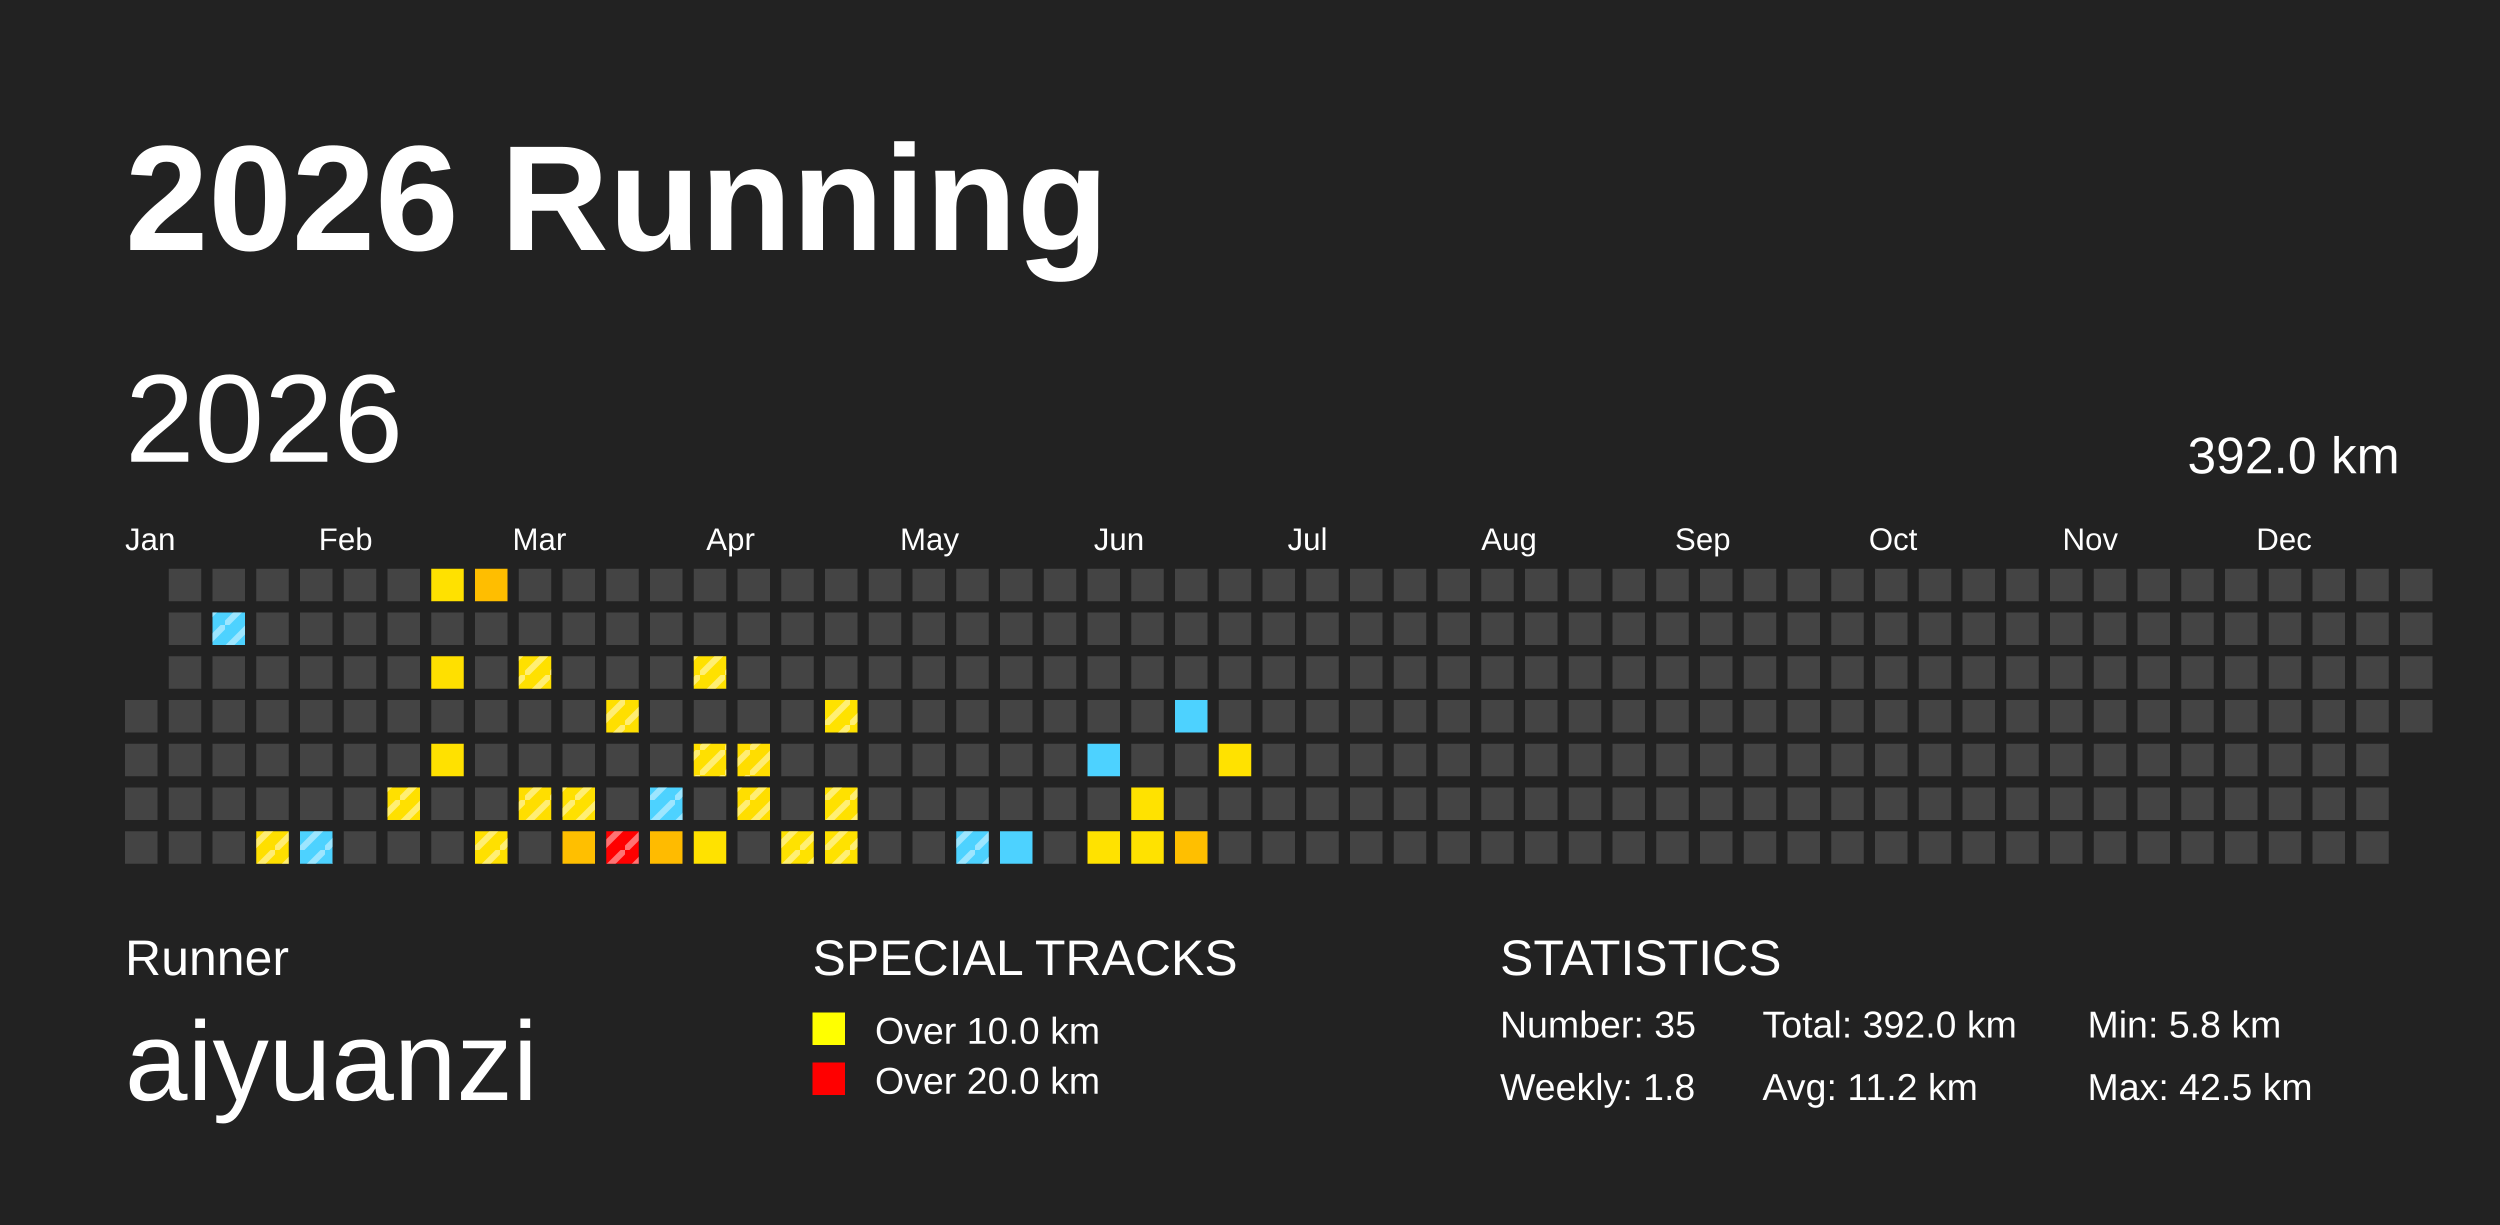
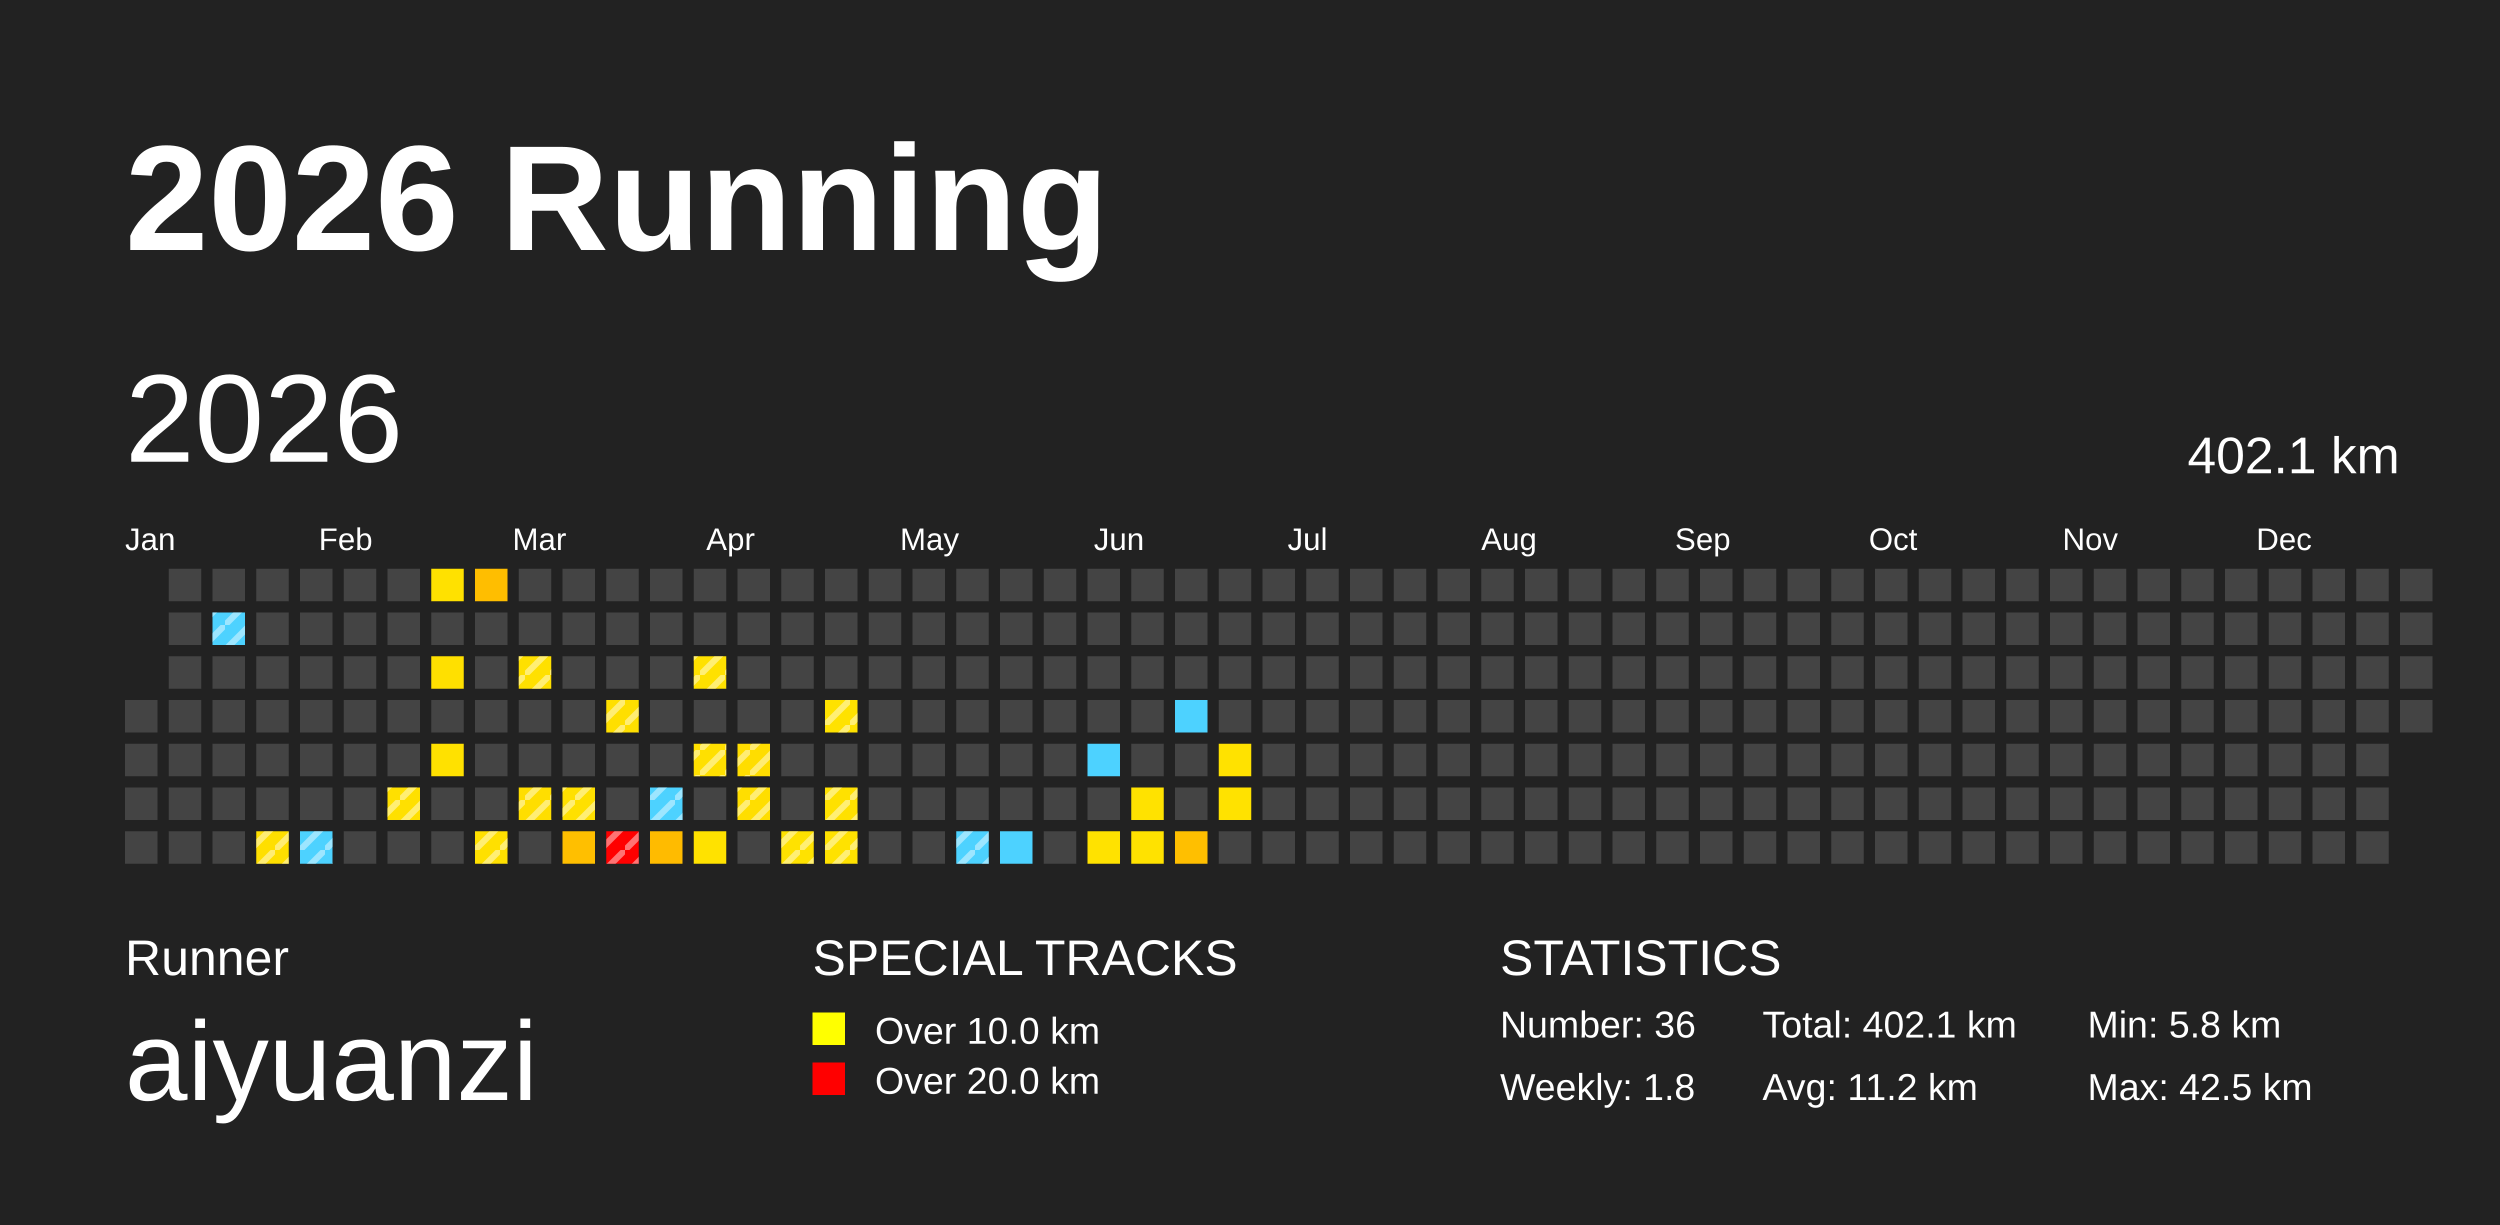
<svg xmlns="http://www.w3.org/2000/svg" baseProfile="full" height="98mm" version="1.1" viewBox="0,0,200,98" width="200mm">
  <defs>
    <pattern height="2" id="indoor-stripe" patternUnits="userSpaceOnUse" width="2">
      <line stroke="white" stroke-opacity="0.45" stroke-width="0.5" x1="0" x2="2" y1="2" y2="0" />
    </pattern>
  </defs>
  <rect fill="#222222" height="98" width="200" x="0" y="0" />
  <text fill="#FFFFFF" style="font-size:12px; font-family:Arial; font-weight:bold;" x="10" y="20">2026 Running</text>
  <text fill="#FFFFFF" style="font-size:4px; font-family:Arial" x="10" y="78">Runner</text>
  <text fill="#FFFFFF" style="font-size:9px; font-family:Arial" x="10" y="88">aiyuanzi</text>
  <text fill="#FFFFFF" style="font-size:4px; font-family:Arial" x="65" y="78">SPECIAL TRACKS</text>
  <rect fill="yellow" height="2.6" width="2.6" x="65" y="81" />
  <text fill="#FFFFFF" style="font-size:3px; font-family:Arial" x="70" y="83.5">Over 10.0 km</text>
  <rect fill="red" height="2.6" width="2.6" x="65" y="85" />
  <text fill="#FFFFFF" style="font-size:3px; font-family:Arial" x="70" y="87.5">Over 20.0 km</text>
  <text fill="#FFFFFF" style="font-size:4px; font-family:Arial" x="120" y="78">STATISTICS</text>
-   <text fill="#FFFFFF" style="font-size:3px; font-family:Arial" x="120" y="83">Number: 35</text>
+   <text fill="#FFFFFF" style="font-size:3px; font-family:Arial" x="120" y="83">Number: 36</text>
  <text fill="#FFFFFF" style="font-size:3px; font-family:Arial" x="120" y="88">Weekly: 1.8</text>
-   <text fill="#FFFFFF" style="font-size:3px; font-family:Arial" x="141" y="83">Total: 392.0 km</text>
+   <text fill="#FFFFFF" style="font-size:3px; font-family:Arial" x="141" y="83">Total: 402.1 km</text>
  <text fill="#FFFFFF" style="font-size:3px; font-family:Arial" x="141" y="88">Avg: 11.2 km</text>
  <text fill="#FFFFFF" style="font-size:3px; font-family:Arial" x="167" y="83">Min: 5.8 km</text>
  <text fill="#FFFFFF" style="font-size:3px; font-family:Arial" x="167" y="88">Max: 42.5 km</text>
  <text dominant-baseline="hanging" fill="#FFFFFF" style="font-size:10.0px; font-family:Arial;" x="10" y="30">2026</text>
-   <text dominant-baseline="hanging" fill="#FFFFFF" style="font-size:4.125px; font-family:Arial;" x="175" y="35">392.0 km</text>
+   <text dominant-baseline="hanging" fill="#FFFFFF" style="font-size:4.125px; font-family:Arial;" x="175" y="35">402.1 km</text>
  <text fill="#FFFFFF" style="font-size:2.5px; font-family:Arial" x="10.0" y="44">Jan</text>
  <text fill="#FFFFFF" style="font-size:2.5px; font-family:Arial" x="25.5" y="44">Feb</text>
  <text fill="#FFFFFF" style="font-size:2.5px; font-family:Arial" x="41.0" y="44">Mar</text>
  <text fill="#FFFFFF" style="font-size:2.5px; font-family:Arial" x="56.5" y="44">Apr</text>
  <text fill="#FFFFFF" style="font-size:2.5px; font-family:Arial" x="72.0" y="44">May</text>
  <text fill="#FFFFFF" style="font-size:2.5px; font-family:Arial" x="87.5" y="44">Jun</text>
  <text fill="#FFFFFF" style="font-size:2.5px; font-family:Arial" x="103.0" y="44">Jul</text>
  <text fill="#FFFFFF" style="font-size:2.5px; font-family:Arial" x="118.5" y="44">Aug</text>
  <text fill="#FFFFFF" style="font-size:2.5px; font-family:Arial" x="134.0" y="44">Sep</text>
  <text fill="#FFFFFF" style="font-size:2.5px; font-family:Arial" x="149.5" y="44">Oct</text>
  <text fill="#FFFFFF" style="font-size:2.5px; font-family:Arial" x="165.0" y="44">Nov</text>
  <text fill="#FFFFFF" style="font-size:2.5px; font-family:Arial" x="180.5" y="44">Dec</text>
  <rect fill="#444444" height="2.6" width="2.6" x="10.0" y="56.0" />
  <rect fill="#444444" height="2.6" width="2.6" x="10.0" y="59.5" />
  <rect fill="#444444" height="2.6" width="2.6" x="10.0" y="63.0" />
  <rect fill="#444444" height="2.6" width="2.6" x="10.0" y="66.5" />
  <rect fill="#444444" height="2.6" width="2.6" x="13.5" y="45.5" />
  <rect fill="#444444" height="2.6" width="2.6" x="13.5" y="49.0" />
  <rect fill="#444444" height="2.6" width="2.6" x="13.5" y="52.5" />
  <rect fill="#444444" height="2.6" width="2.6" x="13.5" y="56.0" />
  <rect fill="#444444" height="2.6" width="2.6" x="13.5" y="59.5" />
  <rect fill="#444444" height="2.6" width="2.6" x="13.5" y="63.0" />
  <rect fill="#444444" height="2.6" width="2.6" x="13.5" y="66.5" />
  <rect fill="#444444" height="2.6" width="2.6" x="17.0" y="45.5" />
  <rect fill="#4dd2ff" height="2.6" width="2.6" x="17.0" y="49.0" />
  <rect fill="url(#indoor-stripe)" height="2.6" width="2.6" x="17.0" y="49.0" />
  <rect fill="#444444" height="2.6" width="2.6" x="17.0" y="52.5" />
  <rect fill="#444444" height="2.6" width="2.6" x="17.0" y="56.0" />
  <rect fill="#444444" height="2.6" width="2.6" x="17.0" y="59.5" />
  <rect fill="#444444" height="2.6" width="2.6" x="17.0" y="63.0" />
  <rect fill="#444444" height="2.6" width="2.6" x="17.0" y="66.5" />
  <rect fill="#444444" height="2.6" width="2.6" x="20.5" y="45.5" />
  <rect fill="#444444" height="2.6" width="2.6" x="20.5" y="49.0" />
  <rect fill="#444444" height="2.6" width="2.6" x="20.5" y="52.5" />
  <rect fill="#444444" height="2.6" width="2.6" x="20.5" y="56.0" />
  <rect fill="#444444" height="2.6" width="2.6" x="20.5" y="59.5" />
  <rect fill="#444444" height="2.6" width="2.6" x="20.5" y="63.0" />
  <rect fill="#ffdf00" height="2.6" width="2.6" x="20.5" y="66.5" />
  <rect fill="url(#indoor-stripe)" height="2.6" width="2.6" x="20.5" y="66.5" />
  <rect fill="#444444" height="2.6" width="2.6" x="24.0" y="45.5" />
  <rect fill="#444444" height="2.6" width="2.6" x="24.0" y="49.0" />
  <rect fill="#444444" height="2.6" width="2.6" x="24.0" y="52.5" />
  <rect fill="#444444" height="2.6" width="2.6" x="24.0" y="56.0" />
  <rect fill="#444444" height="2.6" width="2.6" x="24.0" y="59.5" />
  <rect fill="#444444" height="2.6" width="2.6" x="24.0" y="63.0" />
  <rect fill="#4dd2ff" height="2.6" width="2.6" x="24.0" y="66.5" />
  <rect fill="url(#indoor-stripe)" height="2.6" width="2.6" x="24.0" y="66.5" />
  <rect fill="#444444" height="2.6" width="2.6" x="27.5" y="45.5" />
  <rect fill="#444444" height="2.6" width="2.6" x="27.5" y="49.0" />
  <rect fill="#444444" height="2.6" width="2.6" x="27.5" y="52.5" />
  <rect fill="#444444" height="2.6" width="2.6" x="27.5" y="56.0" />
  <rect fill="#444444" height="2.6" width="2.6" x="27.5" y="59.5" />
  <rect fill="#444444" height="2.6" width="2.6" x="27.5" y="63.0" />
  <rect fill="#444444" height="2.6" width="2.6" x="27.5" y="66.5" />
  <rect fill="#444444" height="2.6" width="2.6" x="31.0" y="45.5" />
  <rect fill="#444444" height="2.6" width="2.6" x="31.0" y="49.0" />
  <rect fill="#444444" height="2.6" width="2.6" x="31.0" y="52.5" />
  <rect fill="#444444" height="2.6" width="2.6" x="31.0" y="56.0" />
  <rect fill="#444444" height="2.6" width="2.6" x="31.0" y="59.5" />
  <rect fill="#ffe000" height="2.6" width="2.6" x="31.0" y="63.0" />
  <rect fill="url(#indoor-stripe)" height="2.6" width="2.6" x="31.0" y="63.0" />
  <rect fill="#444444" height="2.6" width="2.6" x="31.0" y="66.5" />
  <rect fill="#ffe100" height="2.6" width="2.6" x="34.5" y="45.5" />
  <rect fill="#444444" height="2.6" width="2.6" x="34.5" y="49.0" />
  <rect fill="#ffe000" height="2.6" width="2.6" x="34.5" y="52.5" />
  <rect fill="#444444" height="2.6" width="2.6" x="34.5" y="56.0" />
  <rect fill="#ffe100" height="2.6" width="2.6" x="34.5" y="59.5" />
  <rect fill="#444444" height="2.6" width="2.6" x="34.5" y="63.0" />
  <rect fill="#444444" height="2.6" width="2.6" x="34.5" y="66.5" />
  <rect fill="#ffbe00" height="2.6" width="2.6" x="38.0" y="45.5" />
  <rect fill="#444444" height="2.6" width="2.6" x="38.0" y="49.0" />
  <rect fill="#444444" height="2.6" width="2.6" x="38.0" y="52.5" />
  <rect fill="#444444" height="2.6" width="2.6" x="38.0" y="56.0" />
  <rect fill="#444444" height="2.6" width="2.6" x="38.0" y="59.5" />
  <rect fill="#444444" height="2.6" width="2.6" x="38.0" y="63.0" />
  <rect fill="#ffe000" height="2.6" width="2.6" x="38.0" y="66.5" />
  <rect fill="url(#indoor-stripe)" height="2.6" width="2.6" x="38.0" y="66.5" />
  <rect fill="#444444" height="2.6" width="2.6" x="41.5" y="45.5" />
  <rect fill="#444444" height="2.6" width="2.6" x="41.5" y="49.0" />
  <rect fill="#ffe000" height="2.6" width="2.6" x="41.5" y="52.5" />
  <rect fill="url(#indoor-stripe)" height="2.6" width="2.6" x="41.5" y="52.5" />
  <rect fill="#444444" height="2.6" width="2.6" x="41.5" y="56.0" />
  <rect fill="#444444" height="2.6" width="2.6" x="41.5" y="59.5" />
  <rect fill="#ffde00" height="2.6" width="2.6" x="41.5" y="63.0" />
  <rect fill="url(#indoor-stripe)" height="2.6" width="2.6" x="41.5" y="63.0" />
  <rect fill="#444444" height="2.6" width="2.6" x="41.5" y="66.5" />
  <rect fill="#444444" height="2.6" width="2.6" x="45.0" y="45.5" />
  <rect fill="#444444" height="2.6" width="2.6" x="45.0" y="49.0" />
  <rect fill="#444444" height="2.6" width="2.6" x="45.0" y="52.5" />
  <rect fill="#444444" height="2.6" width="2.6" x="45.0" y="56.0" />
  <rect fill="#444444" height="2.6" width="2.6" x="45.0" y="59.5" />
  <rect fill="#ffe000" height="2.6" width="2.6" x="45.0" y="63.0" />
  <rect fill="url(#indoor-stripe)" height="2.6" width="2.6" x="45.0" y="63.0" />
  <rect fill="#ffbf00" height="2.6" width="2.6" x="45.0" y="66.5" />
  <rect fill="#444444" height="2.6" width="2.6" x="48.5" y="45.5" />
  <rect fill="#444444" height="2.6" width="2.6" x="48.5" y="49.0" />
  <rect fill="#444444" height="2.6" width="2.6" x="48.5" y="52.5" />
  <rect fill="#ffdf00" height="2.6" width="2.6" x="48.5" y="56.0" />
  <rect fill="url(#indoor-stripe)" height="2.6" width="2.6" x="48.5" y="56.0" />
  <rect fill="#444444" height="2.6" width="2.6" x="48.5" y="59.5" />
  <rect fill="#444444" height="2.6" width="2.6" x="48.5" y="63.0" />
  <rect fill="red" height="2.6" width="2.6" x="48.5" y="66.5" />
  <rect fill="url(#indoor-stripe)" height="2.6" width="2.6" x="48.5" y="66.5" />
  <rect fill="#444444" height="2.6" width="2.6" x="52.0" y="45.5" />
  <rect fill="#444444" height="2.6" width="2.6" x="52.0" y="49.0" />
  <rect fill="#444444" height="2.6" width="2.6" x="52.0" y="52.5" />
  <rect fill="#444444" height="2.6" width="2.6" x="52.0" y="56.0" />
  <rect fill="#444444" height="2.6" width="2.6" x="52.0" y="59.5" />
  <rect fill="#4dd2ff" height="2.6" width="2.6" x="52.0" y="63.0" />
  <rect fill="url(#indoor-stripe)" height="2.6" width="2.6" x="52.0" y="63.0" />
  <rect fill="#ffbb00" height="2.6" width="2.6" x="52.0" y="66.5" />
  <rect fill="#444444" height="2.6" width="2.6" x="55.5" y="45.5" />
  <rect fill="#444444" height="2.6" width="2.6" x="55.5" y="49.0" />
  <rect fill="#ffe100" height="2.6" width="2.6" x="55.5" y="52.5" />
  <rect fill="url(#indoor-stripe)" height="2.6" width="2.6" x="55.5" y="52.5" />
  <rect fill="#444444" height="2.6" width="2.6" x="55.5" y="56.0" />
  <rect fill="#ffe000" height="2.6" width="2.6" x="55.5" y="59.5" />
  <rect fill="url(#indoor-stripe)" height="2.6" width="2.6" x="55.5" y="59.5" />
  <rect fill="#444444" height="2.6" width="2.6" x="55.5" y="63.0" />
  <rect fill="#ffe200" height="2.6" width="2.6" x="55.5" y="66.5" />
  <rect fill="#444444" height="2.6" width="2.6" x="59.0" y="45.5" />
  <rect fill="#444444" height="2.6" width="2.6" x="59.0" y="49.0" />
  <rect fill="#444444" height="2.6" width="2.6" x="59.0" y="52.5" />
  <rect fill="#444444" height="2.6" width="2.6" x="59.0" y="56.0" />
  <rect fill="#ffdd00" height="2.6" width="2.6" x="59.0" y="59.5" />
  <rect fill="url(#indoor-stripe)" height="2.6" width="2.6" x="59.0" y="59.5" />
  <rect fill="#ffde00" height="2.6" width="2.6" x="59.0" y="63.0" />
  <rect fill="url(#indoor-stripe)" height="2.6" width="2.6" x="59.0" y="63.0" />
  <rect fill="#444444" height="2.6" width="2.6" x="59.0" y="66.5" />
  <rect fill="#444444" height="2.6" width="2.6" x="62.5" y="45.5" />
  <rect fill="#444444" height="2.6" width="2.6" x="62.5" y="49.0" />
  <rect fill="#444444" height="2.6" width="2.6" x="62.5" y="52.5" />
  <rect fill="#444444" height="2.6" width="2.6" x="62.5" y="56.0" />
  <rect fill="#444444" height="2.6" width="2.6" x="62.5" y="59.5" />
  <rect fill="#444444" height="2.6" width="2.6" x="62.5" y="63.0" />
  <rect fill="#ffe200" height="2.6" width="2.6" x="62.5" y="66.5" />
  <rect fill="url(#indoor-stripe)" height="2.6" width="2.6" x="62.5" y="66.5" />
  <rect fill="#444444" height="2.6" width="2.6" x="66.0" y="45.5" />
  <rect fill="#444444" height="2.6" width="2.6" x="66.0" y="49.0" />
  <rect fill="#444444" height="2.6" width="2.6" x="66.0" y="52.5" />
  <rect fill="#ffe200" height="2.6" width="2.6" x="66.0" y="56.0" />
  <rect fill="url(#indoor-stripe)" height="2.6" width="2.6" x="66.0" y="56.0" />
  <rect fill="#444444" height="2.6" width="2.6" x="66.0" y="59.5" />
  <rect fill="#ffe100" height="2.6" width="2.6" x="66.0" y="63.0" />
  <rect fill="url(#indoor-stripe)" height="2.6" width="2.6" x="66.0" y="63.0" />
  <rect fill="#ffe200" height="2.6" width="2.6" x="66.0" y="66.5" />
  <rect fill="url(#indoor-stripe)" height="2.6" width="2.6" x="66.0" y="66.5" />
  <rect fill="#444444" height="2.6" width="2.6" x="69.5" y="45.5" />
  <rect fill="#444444" height="2.6" width="2.6" x="69.5" y="49.0" />
  <rect fill="#444444" height="2.6" width="2.6" x="69.5" y="52.5" />
  <rect fill="#444444" height="2.6" width="2.6" x="69.5" y="56.0" />
  <rect fill="#444444" height="2.6" width="2.6" x="69.5" y="59.5" />
  <rect fill="#444444" height="2.6" width="2.6" x="69.5" y="63.0" />
  <rect fill="#444444" height="2.6" width="2.6" x="69.5" y="66.5" />
  <rect fill="#444444" height="2.6" width="2.6" x="73.0" y="45.5" />
  <rect fill="#444444" height="2.6" width="2.6" x="73.0" y="49.0" />
  <rect fill="#444444" height="2.6" width="2.6" x="73.0" y="52.5" />
  <rect fill="#444444" height="2.6" width="2.6" x="73.0" y="56.0" />
  <rect fill="#444444" height="2.6" width="2.6" x="73.0" y="59.5" />
  <rect fill="#444444" height="2.6" width="2.6" x="73.0" y="63.0" />
  <rect fill="#444444" height="2.6" width="2.6" x="73.0" y="66.5" />
  <rect fill="#444444" height="2.6" width="2.6" x="76.5" y="45.5" />
  <rect fill="#444444" height="2.6" width="2.6" x="76.5" y="49.0" />
  <rect fill="#444444" height="2.6" width="2.6" x="76.5" y="52.5" />
  <rect fill="#444444" height="2.6" width="2.6" x="76.5" y="56.0" />
  <rect fill="#444444" height="2.6" width="2.6" x="76.5" y="59.5" />
  <rect fill="#444444" height="2.6" width="2.6" x="76.5" y="63.0" />
  <rect fill="#4dd2ff" height="2.6" width="2.6" x="76.5" y="66.5" />
  <rect fill="url(#indoor-stripe)" height="2.6" width="2.6" x="76.5" y="66.5" />
  <rect fill="#444444" height="2.6" width="2.6" x="80.0" y="45.5" />
  <rect fill="#444444" height="2.6" width="2.6" x="80.0" y="49.0" />
  <rect fill="#444444" height="2.6" width="2.6" x="80.0" y="52.5" />
  <rect fill="#444444" height="2.6" width="2.6" x="80.0" y="56.0" />
  <rect fill="#444444" height="2.6" width="2.6" x="80.0" y="59.5" />
  <rect fill="#444444" height="2.6" width="2.6" x="80.0" y="63.0" />
  <rect fill="#4dd2ff" height="2.6" width="2.6" x="80.0" y="66.5" />
  <rect fill="#444444" height="2.6" width="2.6" x="83.5" y="45.5" />
  <rect fill="#444444" height="2.6" width="2.6" x="83.5" y="49.0" />
  <rect fill="#444444" height="2.6" width="2.6" x="83.5" y="52.5" />
  <rect fill="#444444" height="2.6" width="2.6" x="83.5" y="56.0" />
  <rect fill="#444444" height="2.6" width="2.6" x="83.5" y="59.5" />
  <rect fill="#444444" height="2.6" width="2.6" x="83.5" y="63.0" />
  <rect fill="#444444" height="2.6" width="2.6" x="83.5" y="66.5" />
  <rect fill="#444444" height="2.6" width="2.6" x="87.0" y="45.5" />
  <rect fill="#444444" height="2.6" width="2.6" x="87.0" y="49.0" />
  <rect fill="#444444" height="2.6" width="2.6" x="87.0" y="52.5" />
  <rect fill="#444444" height="2.6" width="2.6" x="87.0" y="56.0" />
  <rect fill="#4dd2ff" height="2.6" width="2.6" x="87.0" y="59.5" />
  <rect fill="#444444" height="2.6" width="2.6" x="87.0" y="63.0" />
  <rect fill="#ffe200" height="2.6" width="2.6" x="87.0" y="66.5" />
  <rect fill="#444444" height="2.6" width="2.6" x="90.5" y="45.5" />
  <rect fill="#444444" height="2.6" width="2.6" x="90.5" y="49.0" />
  <rect fill="#444444" height="2.6" width="2.6" x="90.5" y="52.5" />
  <rect fill="#444444" height="2.6" width="2.6" x="90.5" y="56.0" />
  <rect fill="#444444" height="2.6" width="2.6" x="90.5" y="59.5" />
  <rect fill="#ffe200" height="2.6" width="2.6" x="90.5" y="63.0" />
  <rect fill="#ffe200" height="2.6" width="2.6" x="90.5" y="66.5" />
  <rect fill="#444444" height="2.6" width="2.6" x="94.0" y="45.5" />
  <rect fill="#444444" height="2.6" width="2.6" x="94.0" y="49.0" />
  <rect fill="#444444" height="2.6" width="2.6" x="94.0" y="52.5" />
  <rect fill="#4dd2ff" height="2.6" width="2.6" x="94.0" y="56.0" />
  <rect fill="#444444" height="2.6" width="2.6" x="94.0" y="59.5" />
  <rect fill="#444444" height="2.6" width="2.6" x="94.0" y="63.0" />
  <rect fill="#ffbf00" height="2.6" width="2.6" x="94.0" y="66.5" />
  <rect fill="#444444" height="2.6" width="2.6" x="97.5" y="45.5" />
  <rect fill="#444444" height="2.6" width="2.6" x="97.5" y="49.0" />
  <rect fill="#444444" height="2.6" width="2.6" x="97.5" y="52.5" />
  <rect fill="#444444" height="2.6" width="2.6" x="97.5" y="56.0" />
  <rect fill="#ffe200" height="2.6" width="2.6" x="97.5" y="59.5" />
-   <rect fill="#444444" height="2.6" width="2.6" x="97.5" y="63.0" />
+   <rect fill="#ffe200" height="2.6" width="2.6" x="97.5" y="63.0" />
  <rect fill="#444444" height="2.6" width="2.6" x="97.5" y="66.5" />
  <rect fill="#444444" height="2.6" width="2.6" x="101.0" y="45.5" />
  <rect fill="#444444" height="2.6" width="2.6" x="101.0" y="49.0" />
  <rect fill="#444444" height="2.6" width="2.6" x="101.0" y="52.5" />
  <rect fill="#444444" height="2.6" width="2.6" x="101.0" y="56.0" />
  <rect fill="#444444" height="2.6" width="2.6" x="101.0" y="59.5" />
  <rect fill="#444444" height="2.6" width="2.6" x="101.0" y="63.0" />
  <rect fill="#444444" height="2.6" width="2.6" x="101.0" y="66.5" />
  <rect fill="#444444" height="2.6" width="2.6" x="104.5" y="45.5" />
  <rect fill="#444444" height="2.6" width="2.6" x="104.5" y="49.0" />
  <rect fill="#444444" height="2.6" width="2.6" x="104.5" y="52.5" />
  <rect fill="#444444" height="2.6" width="2.6" x="104.5" y="56.0" />
  <rect fill="#444444" height="2.6" width="2.6" x="104.5" y="59.5" />
  <rect fill="#444444" height="2.6" width="2.6" x="104.5" y="63.0" />
  <rect fill="#444444" height="2.6" width="2.6" x="104.5" y="66.5" />
  <rect fill="#444444" height="2.6" width="2.6" x="108.0" y="45.5" />
  <rect fill="#444444" height="2.6" width="2.6" x="108.0" y="49.0" />
  <rect fill="#444444" height="2.6" width="2.6" x="108.0" y="52.5" />
  <rect fill="#444444" height="2.6" width="2.6" x="108.0" y="56.0" />
  <rect fill="#444444" height="2.6" width="2.6" x="108.0" y="59.5" />
  <rect fill="#444444" height="2.6" width="2.6" x="108.0" y="63.0" />
  <rect fill="#444444" height="2.6" width="2.6" x="108.0" y="66.5" />
  <rect fill="#444444" height="2.6" width="2.6" x="111.5" y="45.5" />
  <rect fill="#444444" height="2.6" width="2.6" x="111.5" y="49.0" />
  <rect fill="#444444" height="2.6" width="2.6" x="111.5" y="52.5" />
  <rect fill="#444444" height="2.6" width="2.6" x="111.5" y="56.0" />
  <rect fill="#444444" height="2.6" width="2.6" x="111.5" y="59.5" />
  <rect fill="#444444" height="2.6" width="2.6" x="111.5" y="63.0" />
  <rect fill="#444444" height="2.6" width="2.6" x="111.5" y="66.5" />
  <rect fill="#444444" height="2.6" width="2.6" x="115.0" y="45.5" />
  <rect fill="#444444" height="2.6" width="2.6" x="115.0" y="49.0" />
  <rect fill="#444444" height="2.6" width="2.6" x="115.0" y="52.5" />
  <rect fill="#444444" height="2.6" width="2.6" x="115.0" y="56.0" />
  <rect fill="#444444" height="2.6" width="2.6" x="115.0" y="59.5" />
  <rect fill="#444444" height="2.6" width="2.6" x="115.0" y="63.0" />
  <rect fill="#444444" height="2.6" width="2.6" x="115.0" y="66.5" />
  <rect fill="#444444" height="2.6" width="2.6" x="118.5" y="45.5" />
  <rect fill="#444444" height="2.6" width="2.6" x="118.5" y="49.0" />
  <rect fill="#444444" height="2.6" width="2.6" x="118.5" y="52.5" />
  <rect fill="#444444" height="2.6" width="2.6" x="118.5" y="56.0" />
  <rect fill="#444444" height="2.6" width="2.6" x="118.5" y="59.5" />
  <rect fill="#444444" height="2.6" width="2.6" x="118.5" y="63.0" />
  <rect fill="#444444" height="2.6" width="2.6" x="118.5" y="66.5" />
  <rect fill="#444444" height="2.6" width="2.6" x="122.0" y="45.5" />
  <rect fill="#444444" height="2.6" width="2.6" x="122.0" y="49.0" />
  <rect fill="#444444" height="2.6" width="2.6" x="122.0" y="52.5" />
  <rect fill="#444444" height="2.6" width="2.6" x="122.0" y="56.0" />
  <rect fill="#444444" height="2.6" width="2.6" x="122.0" y="59.5" />
  <rect fill="#444444" height="2.6" width="2.6" x="122.0" y="63.0" />
  <rect fill="#444444" height="2.6" width="2.6" x="122.0" y="66.5" />
  <rect fill="#444444" height="2.6" width="2.6" x="125.5" y="45.5" />
  <rect fill="#444444" height="2.6" width="2.6" x="125.5" y="49.0" />
  <rect fill="#444444" height="2.6" width="2.6" x="125.5" y="52.5" />
  <rect fill="#444444" height="2.6" width="2.6" x="125.5" y="56.0" />
  <rect fill="#444444" height="2.6" width="2.6" x="125.5" y="59.5" />
  <rect fill="#444444" height="2.6" width="2.6" x="125.5" y="63.0" />
  <rect fill="#444444" height="2.6" width="2.6" x="125.5" y="66.5" />
  <rect fill="#444444" height="2.6" width="2.6" x="129.0" y="45.5" />
  <rect fill="#444444" height="2.6" width="2.6" x="129.0" y="49.0" />
  <rect fill="#444444" height="2.6" width="2.6" x="129.0" y="52.5" />
  <rect fill="#444444" height="2.6" width="2.6" x="129.0" y="56.0" />
  <rect fill="#444444" height="2.6" width="2.6" x="129.0" y="59.5" />
  <rect fill="#444444" height="2.6" width="2.6" x="129.0" y="63.0" />
  <rect fill="#444444" height="2.6" width="2.6" x="129.0" y="66.5" />
  <rect fill="#444444" height="2.6" width="2.6" x="132.5" y="45.5" />
  <rect fill="#444444" height="2.6" width="2.6" x="132.5" y="49.0" />
  <rect fill="#444444" height="2.6" width="2.6" x="132.5" y="52.5" />
  <rect fill="#444444" height="2.6" width="2.6" x="132.5" y="56.0" />
  <rect fill="#444444" height="2.6" width="2.6" x="132.5" y="59.5" />
  <rect fill="#444444" height="2.6" width="2.6" x="132.5" y="63.0" />
  <rect fill="#444444" height="2.6" width="2.6" x="132.5" y="66.5" />
  <rect fill="#444444" height="2.6" width="2.6" x="136.0" y="45.5" />
  <rect fill="#444444" height="2.6" width="2.6" x="136.0" y="49.0" />
  <rect fill="#444444" height="2.6" width="2.6" x="136.0" y="52.5" />
  <rect fill="#444444" height="2.6" width="2.6" x="136.0" y="56.0" />
  <rect fill="#444444" height="2.6" width="2.6" x="136.0" y="59.5" />
  <rect fill="#444444" height="2.6" width="2.6" x="136.0" y="63.0" />
  <rect fill="#444444" height="2.6" width="2.6" x="136.0" y="66.5" />
  <rect fill="#444444" height="2.6" width="2.6" x="139.5" y="45.5" />
  <rect fill="#444444" height="2.6" width="2.6" x="139.5" y="49.0" />
  <rect fill="#444444" height="2.6" width="2.6" x="139.5" y="52.5" />
  <rect fill="#444444" height="2.6" width="2.6" x="139.5" y="56.0" />
  <rect fill="#444444" height="2.6" width="2.6" x="139.5" y="59.5" />
  <rect fill="#444444" height="2.6" width="2.6" x="139.5" y="63.0" />
  <rect fill="#444444" height="2.6" width="2.6" x="139.5" y="66.5" />
  <rect fill="#444444" height="2.6" width="2.6" x="143.0" y="45.5" />
  <rect fill="#444444" height="2.6" width="2.6" x="143.0" y="49.0" />
  <rect fill="#444444" height="2.6" width="2.6" x="143.0" y="52.5" />
  <rect fill="#444444" height="2.6" width="2.6" x="143.0" y="56.0" />
  <rect fill="#444444" height="2.6" width="2.6" x="143.0" y="59.5" />
  <rect fill="#444444" height="2.6" width="2.6" x="143.0" y="63.0" />
  <rect fill="#444444" height="2.6" width="2.6" x="143.0" y="66.5" />
  <rect fill="#444444" height="2.6" width="2.6" x="146.5" y="45.5" />
  <rect fill="#444444" height="2.6" width="2.6" x="146.5" y="49.0" />
  <rect fill="#444444" height="2.6" width="2.6" x="146.5" y="52.5" />
  <rect fill="#444444" height="2.6" width="2.6" x="146.5" y="56.0" />
  <rect fill="#444444" height="2.6" width="2.6" x="146.5" y="59.5" />
  <rect fill="#444444" height="2.6" width="2.6" x="146.5" y="63.0" />
  <rect fill="#444444" height="2.6" width="2.6" x="146.5" y="66.5" />
  <rect fill="#444444" height="2.6" width="2.6" x="150.0" y="45.5" />
  <rect fill="#444444" height="2.6" width="2.6" x="150.0" y="49.0" />
  <rect fill="#444444" height="2.6" width="2.6" x="150.0" y="52.5" />
  <rect fill="#444444" height="2.6" width="2.6" x="150.0" y="56.0" />
  <rect fill="#444444" height="2.6" width="2.6" x="150.0" y="59.5" />
  <rect fill="#444444" height="2.6" width="2.6" x="150.0" y="63.0" />
  <rect fill="#444444" height="2.6" width="2.6" x="150.0" y="66.5" />
  <rect fill="#444444" height="2.6" width="2.6" x="153.5" y="45.5" />
  <rect fill="#444444" height="2.6" width="2.6" x="153.5" y="49.0" />
  <rect fill="#444444" height="2.6" width="2.6" x="153.5" y="52.5" />
  <rect fill="#444444" height="2.6" width="2.6" x="153.5" y="56.0" />
  <rect fill="#444444" height="2.6" width="2.6" x="153.5" y="59.5" />
  <rect fill="#444444" height="2.6" width="2.6" x="153.5" y="63.0" />
  <rect fill="#444444" height="2.6" width="2.6" x="153.5" y="66.5" />
  <rect fill="#444444" height="2.6" width="2.6" x="157.0" y="45.5" />
  <rect fill="#444444" height="2.6" width="2.6" x="157.0" y="49.0" />
  <rect fill="#444444" height="2.6" width="2.6" x="157.0" y="52.5" />
  <rect fill="#444444" height="2.6" width="2.6" x="157.0" y="56.0" />
  <rect fill="#444444" height="2.6" width="2.6" x="157.0" y="59.5" />
  <rect fill="#444444" height="2.6" width="2.6" x="157.0" y="63.0" />
  <rect fill="#444444" height="2.6" width="2.6" x="157.0" y="66.5" />
  <rect fill="#444444" height="2.6" width="2.6" x="160.5" y="45.5" />
  <rect fill="#444444" height="2.6" width="2.6" x="160.5" y="49.0" />
  <rect fill="#444444" height="2.6" width="2.6" x="160.5" y="52.5" />
  <rect fill="#444444" height="2.6" width="2.6" x="160.5" y="56.0" />
  <rect fill="#444444" height="2.6" width="2.6" x="160.5" y="59.5" />
  <rect fill="#444444" height="2.6" width="2.6" x="160.5" y="63.0" />
  <rect fill="#444444" height="2.6" width="2.6" x="160.5" y="66.5" />
  <rect fill="#444444" height="2.6" width="2.6" x="164.0" y="45.5" />
  <rect fill="#444444" height="2.6" width="2.6" x="164.0" y="49.0" />
  <rect fill="#444444" height="2.6" width="2.6" x="164.0" y="52.5" />
  <rect fill="#444444" height="2.6" width="2.6" x="164.0" y="56.0" />
  <rect fill="#444444" height="2.6" width="2.6" x="164.0" y="59.5" />
  <rect fill="#444444" height="2.6" width="2.6" x="164.0" y="63.0" />
  <rect fill="#444444" height="2.6" width="2.6" x="164.0" y="66.5" />
  <rect fill="#444444" height="2.6" width="2.6" x="167.5" y="45.5" />
  <rect fill="#444444" height="2.6" width="2.6" x="167.5" y="49.0" />
  <rect fill="#444444" height="2.6" width="2.6" x="167.5" y="52.5" />
  <rect fill="#444444" height="2.6" width="2.6" x="167.5" y="56.0" />
  <rect fill="#444444" height="2.6" width="2.6" x="167.5" y="59.5" />
  <rect fill="#444444" height="2.6" width="2.6" x="167.5" y="63.0" />
  <rect fill="#444444" height="2.6" width="2.6" x="167.5" y="66.5" />
  <rect fill="#444444" height="2.6" width="2.6" x="171.0" y="45.5" />
  <rect fill="#444444" height="2.6" width="2.6" x="171.0" y="49.0" />
  <rect fill="#444444" height="2.6" width="2.6" x="171.0" y="52.5" />
  <rect fill="#444444" height="2.6" width="2.6" x="171.0" y="56.0" />
  <rect fill="#444444" height="2.6" width="2.6" x="171.0" y="59.5" />
  <rect fill="#444444" height="2.6" width="2.6" x="171.0" y="63.0" />
  <rect fill="#444444" height="2.6" width="2.6" x="171.0" y="66.5" />
  <rect fill="#444444" height="2.6" width="2.6" x="174.5" y="45.5" />
  <rect fill="#444444" height="2.6" width="2.6" x="174.5" y="49.0" />
  <rect fill="#444444" height="2.6" width="2.6" x="174.5" y="52.5" />
  <rect fill="#444444" height="2.6" width="2.6" x="174.5" y="56.0" />
  <rect fill="#444444" height="2.6" width="2.6" x="174.5" y="59.5" />
  <rect fill="#444444" height="2.6" width="2.6" x="174.5" y="63.0" />
  <rect fill="#444444" height="2.6" width="2.6" x="174.5" y="66.5" />
  <rect fill="#444444" height="2.6" width="2.6" x="178.0" y="45.5" />
  <rect fill="#444444" height="2.6" width="2.6" x="178.0" y="49.0" />
  <rect fill="#444444" height="2.6" width="2.6" x="178.0" y="52.5" />
  <rect fill="#444444" height="2.6" width="2.6" x="178.0" y="56.0" />
  <rect fill="#444444" height="2.6" width="2.6" x="178.0" y="59.5" />
  <rect fill="#444444" height="2.6" width="2.6" x="178.0" y="63.0" />
  <rect fill="#444444" height="2.6" width="2.6" x="178.0" y="66.5" />
  <rect fill="#444444" height="2.6" width="2.6" x="181.5" y="45.5" />
  <rect fill="#444444" height="2.6" width="2.6" x="181.5" y="49.0" />
  <rect fill="#444444" height="2.6" width="2.6" x="181.5" y="52.5" />
  <rect fill="#444444" height="2.6" width="2.6" x="181.5" y="56.0" />
  <rect fill="#444444" height="2.6" width="2.6" x="181.5" y="59.5" />
  <rect fill="#444444" height="2.6" width="2.6" x="181.5" y="63.0" />
  <rect fill="#444444" height="2.6" width="2.6" x="181.5" y="66.5" />
  <rect fill="#444444" height="2.6" width="2.6" x="185.0" y="45.5" />
  <rect fill="#444444" height="2.6" width="2.6" x="185.0" y="49.0" />
  <rect fill="#444444" height="2.6" width="2.6" x="185.0" y="52.5" />
  <rect fill="#444444" height="2.6" width="2.6" x="185.0" y="56.0" />
  <rect fill="#444444" height="2.6" width="2.6" x="185.0" y="59.5" />
  <rect fill="#444444" height="2.6" width="2.6" x="185.0" y="63.0" />
  <rect fill="#444444" height="2.6" width="2.6" x="185.0" y="66.5" />
  <rect fill="#444444" height="2.6" width="2.6" x="188.5" y="45.5" />
  <rect fill="#444444" height="2.6" width="2.6" x="188.5" y="49.0" />
  <rect fill="#444444" height="2.6" width="2.6" x="188.5" y="52.5" />
  <rect fill="#444444" height="2.6" width="2.6" x="188.5" y="56.0" />
  <rect fill="#444444" height="2.6" width="2.6" x="188.5" y="59.5" />
  <rect fill="#444444" height="2.6" width="2.6" x="188.5" y="63.0" />
  <rect fill="#444444" height="2.6" width="2.6" x="188.5" y="66.5" />
  <rect fill="#444444" height="2.6" width="2.6" x="192.0" y="45.5" />
  <rect fill="#444444" height="2.6" width="2.6" x="192.0" y="49.0" />
  <rect fill="#444444" height="2.6" width="2.6" x="192.0" y="52.5" />
  <rect fill="#444444" height="2.6" width="2.6" x="192.0" y="56.0" />
</svg>
